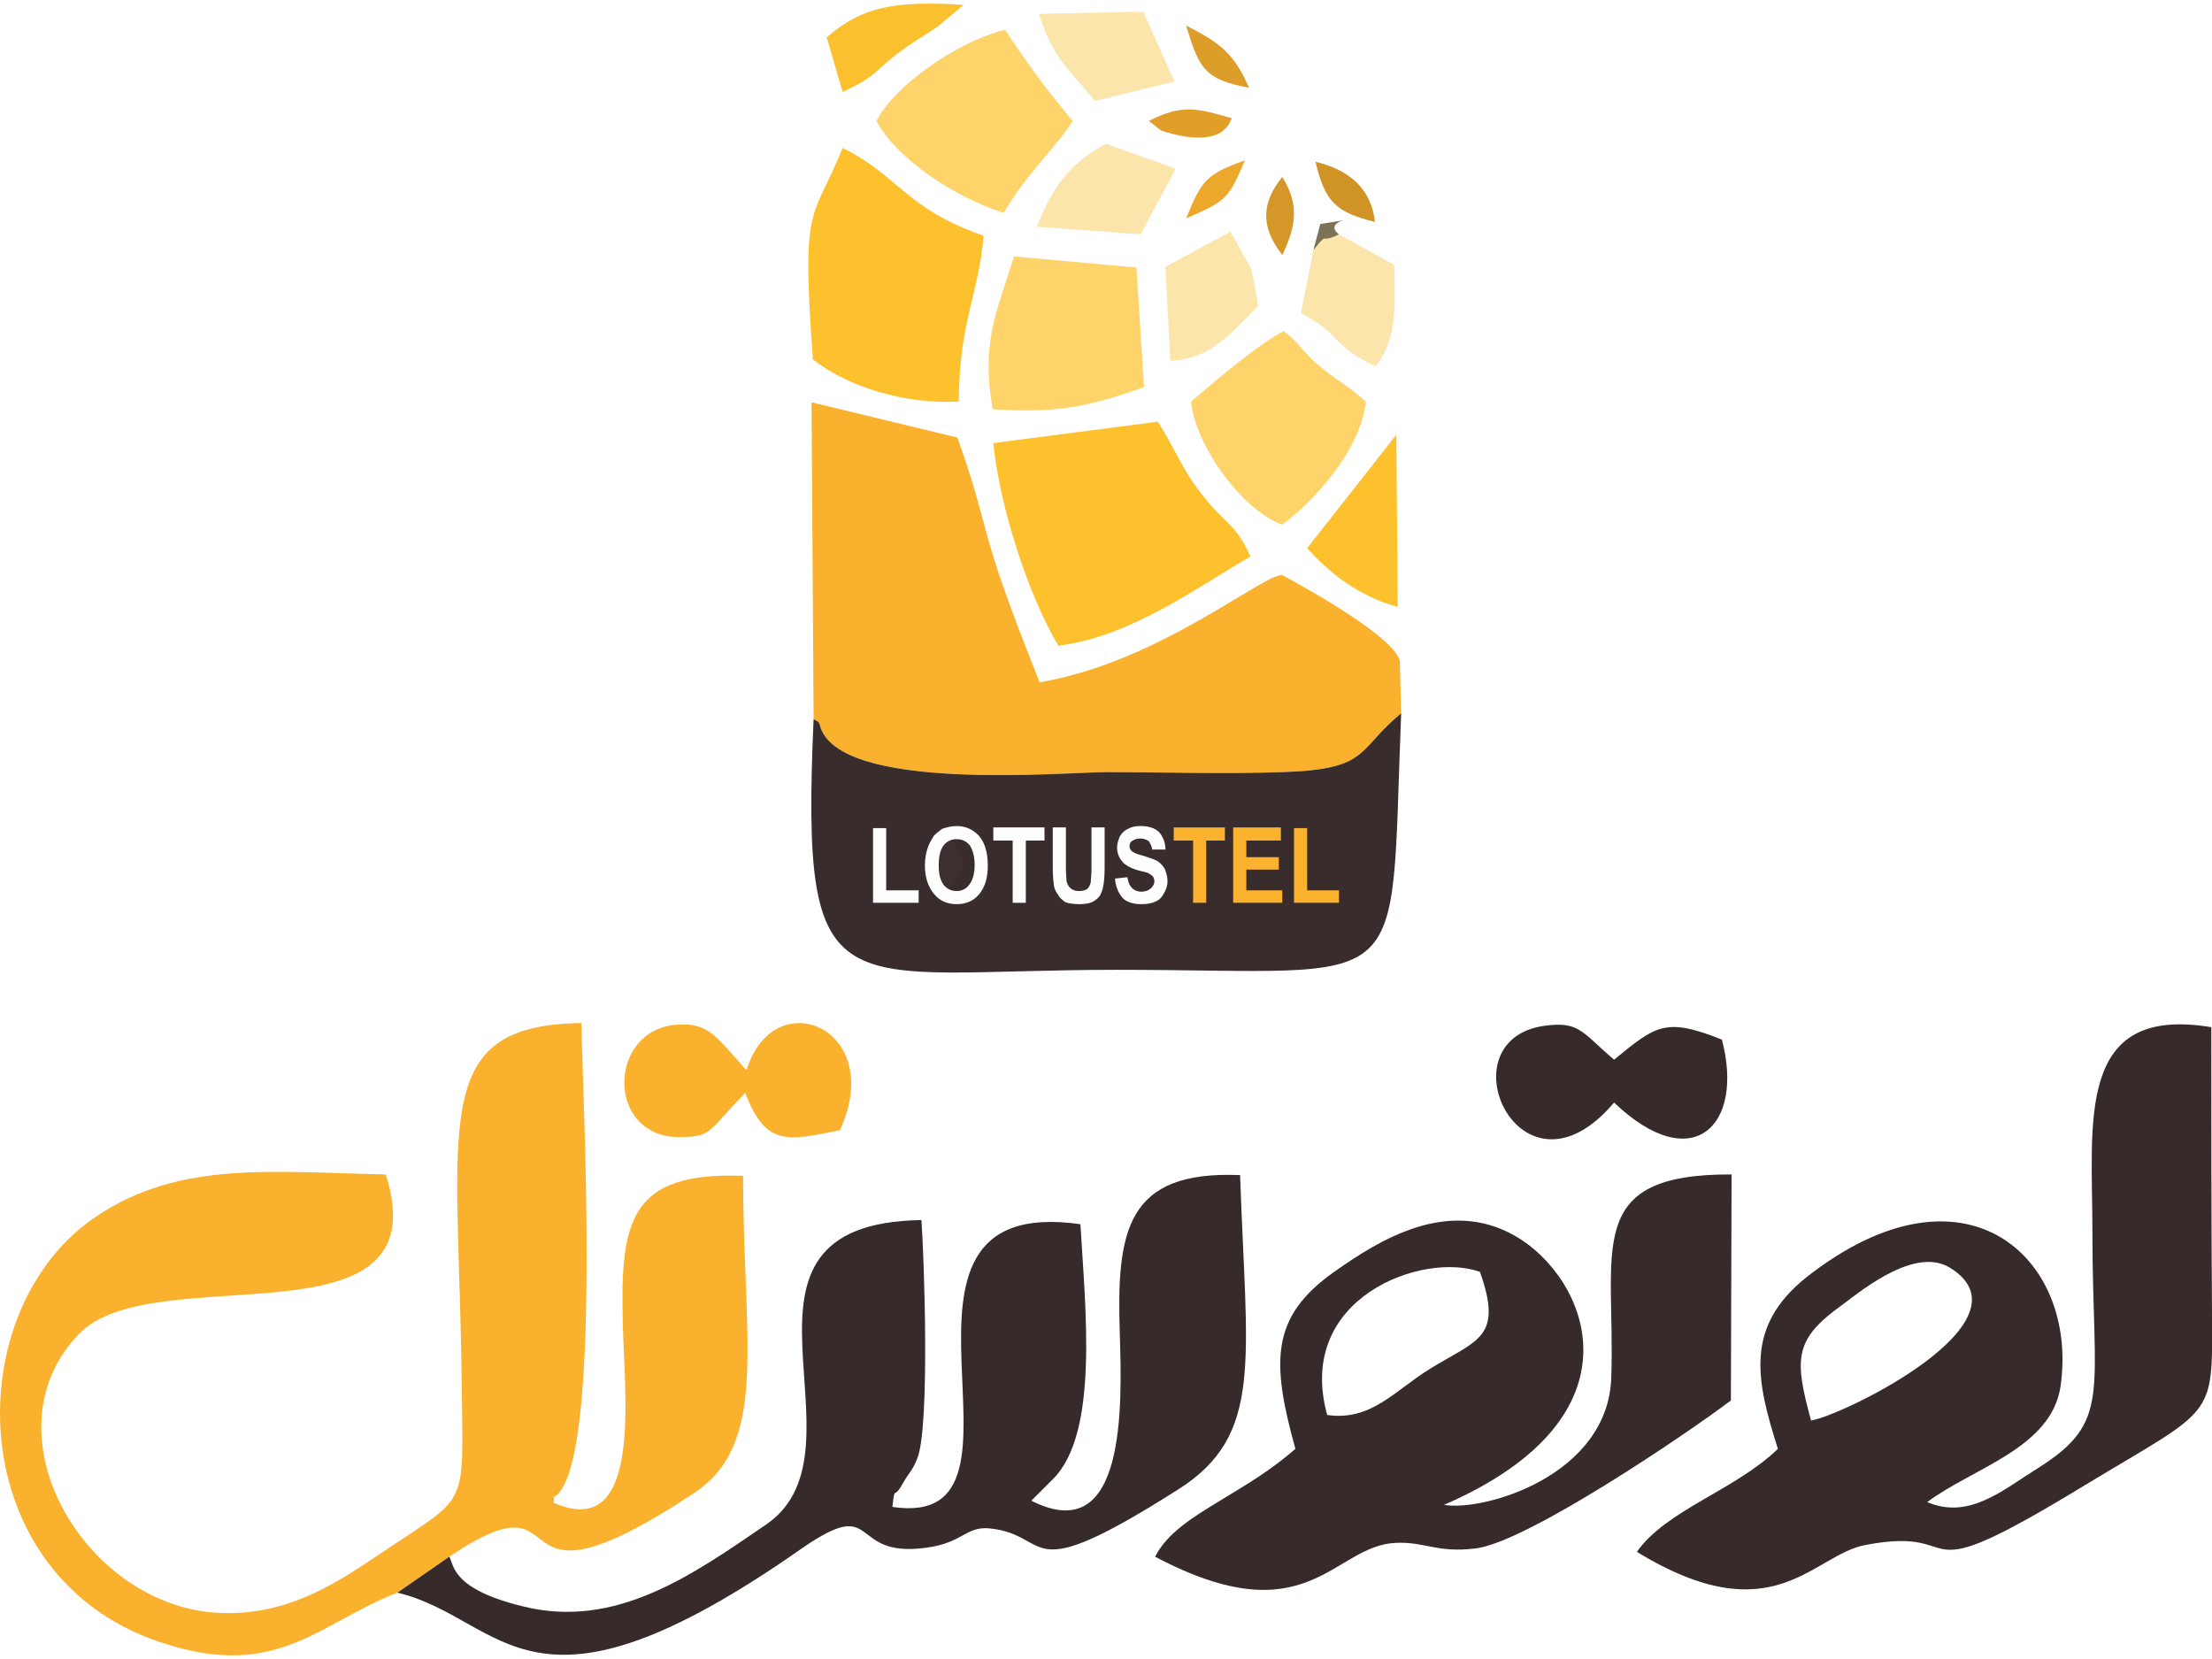
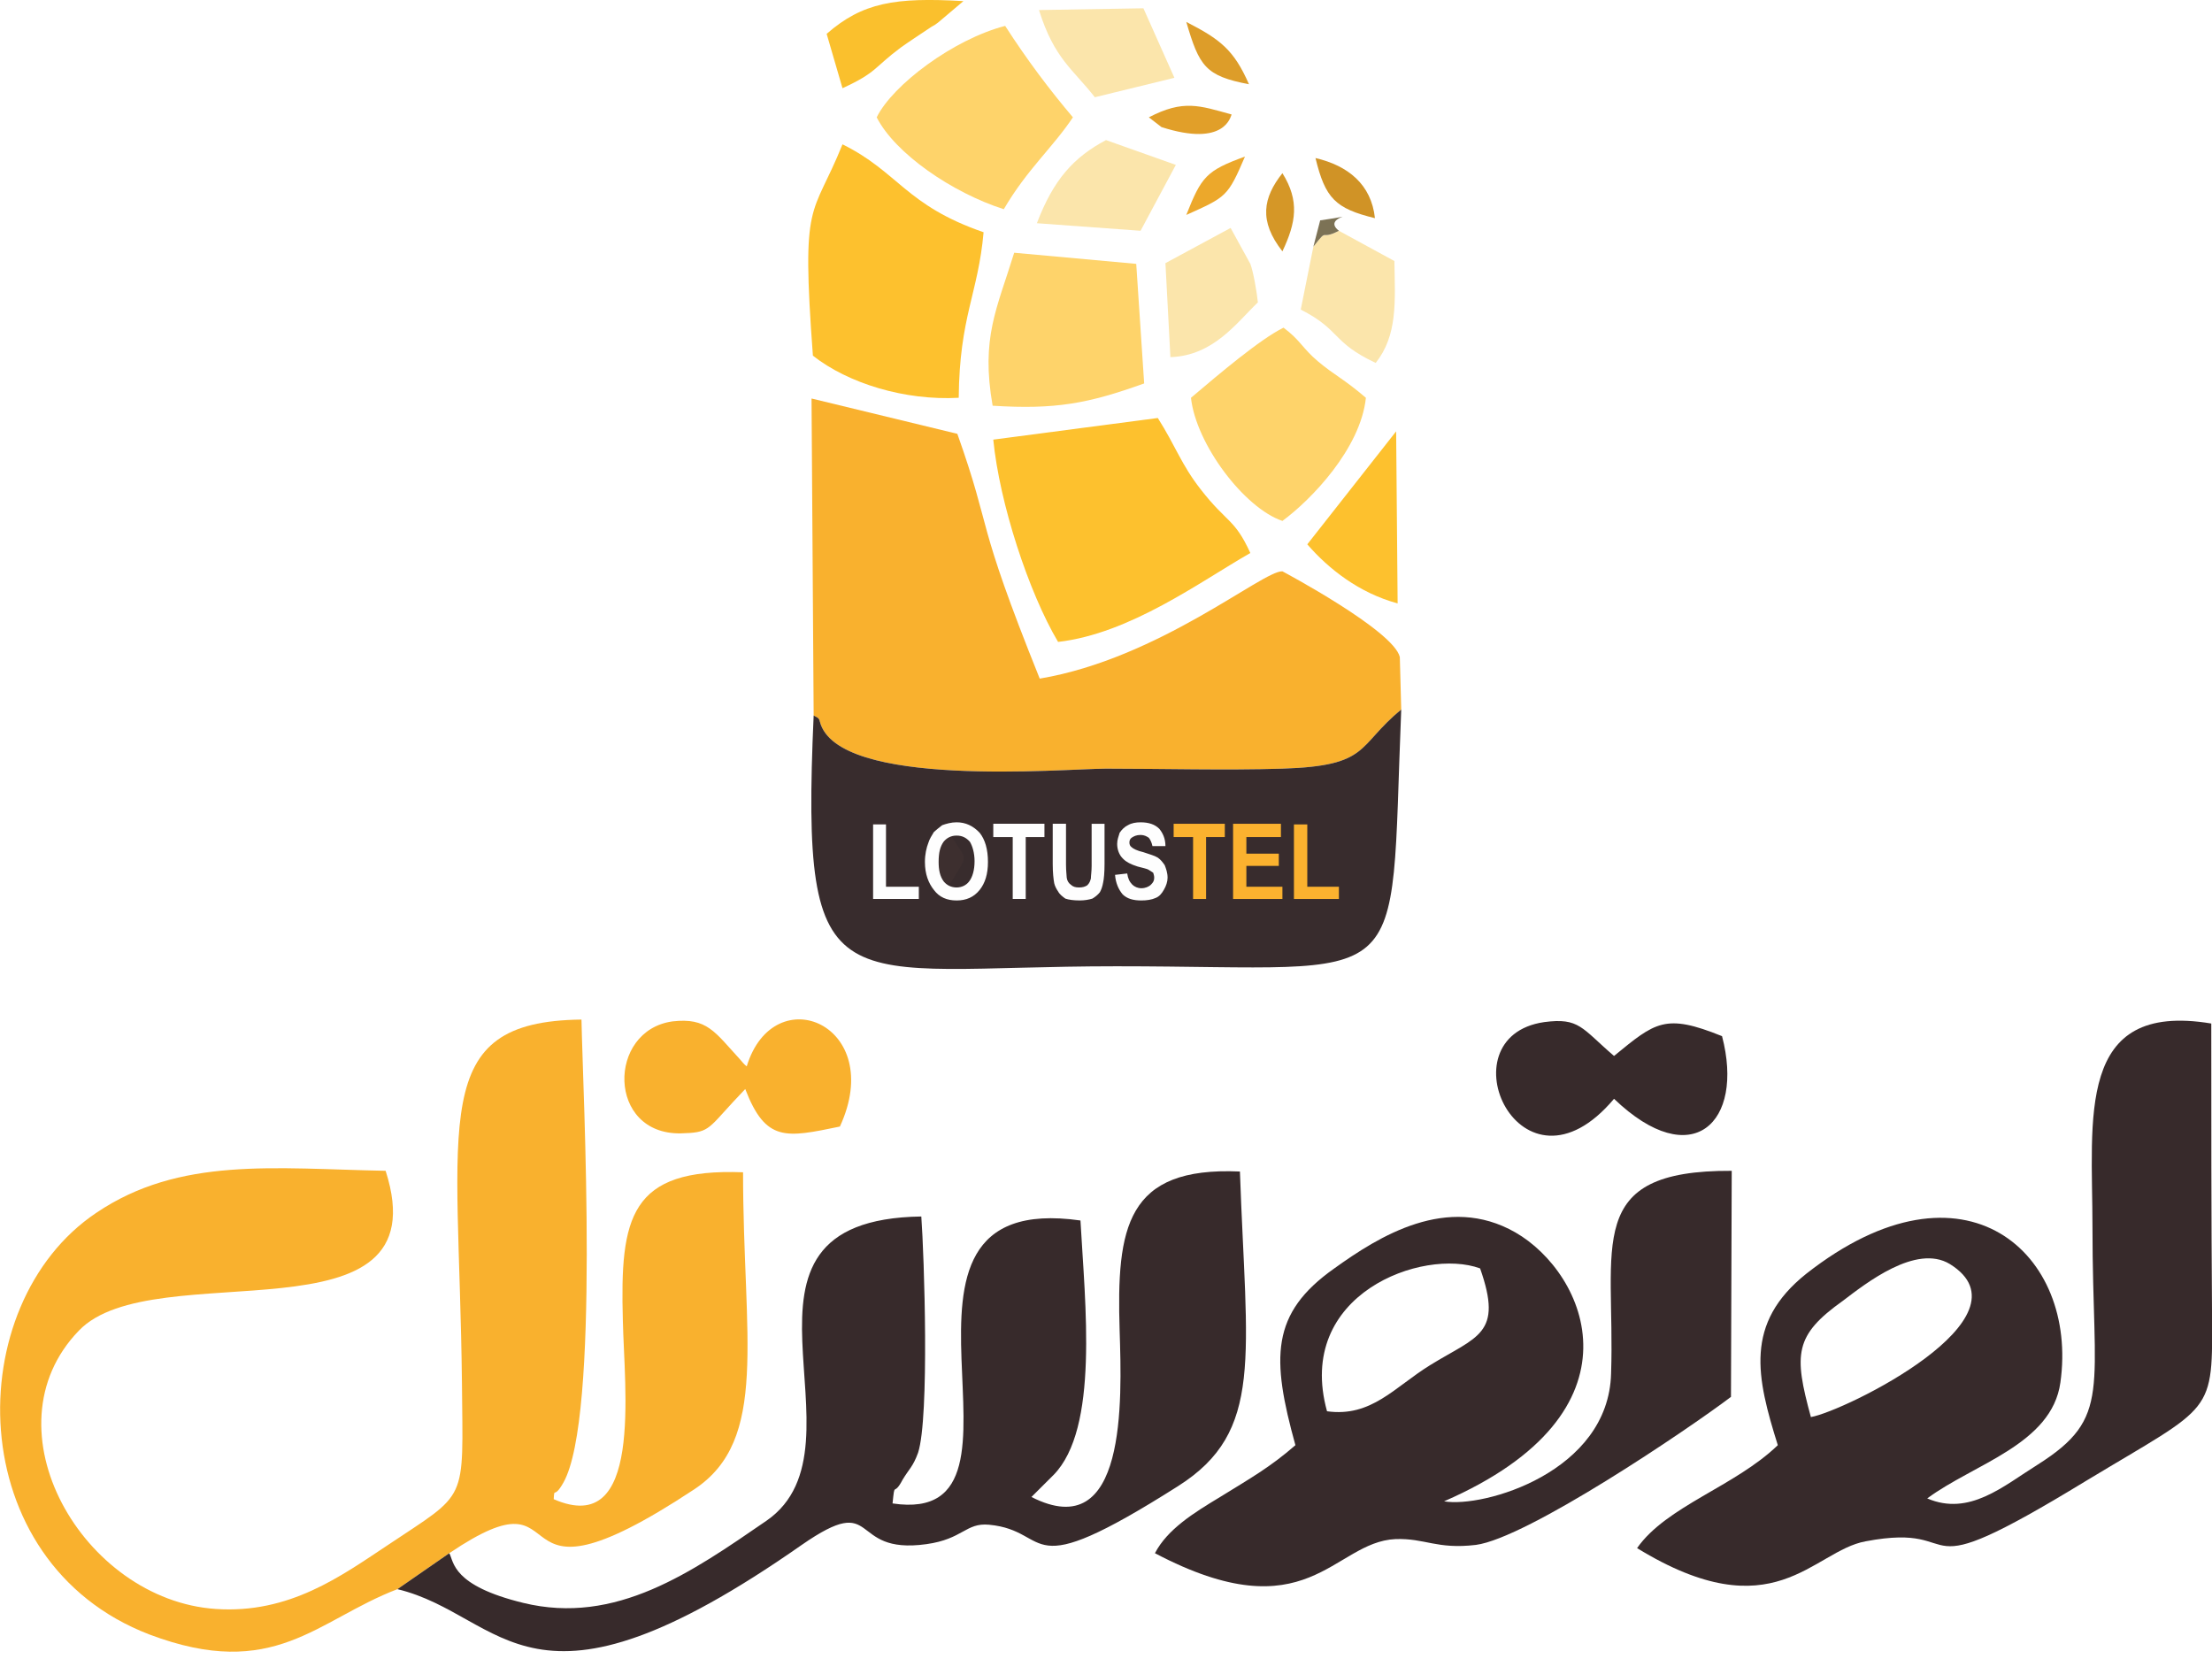
- <svg xmlns="http://www.w3.org/2000/svg" xml:space="preserve" width="32px" height="24px" version="1.1" style="shape-rendering:geometricPrecision; text-rendering:geometricPrecision; image-rendering:optimizeQuality; fill-rule:evenodd; clip-rule:evenodd" viewBox="0 0 32 23.9">
-   <defs>
-     <style type="text/css">
-    
-     .fil7 {fill:none}
-     .fil1 {fill:#372A2B}
-     .fil2 {fill:#382C2D}
-     .fil13 {fill:#3D2F2F}
-     .fil14 {fill:#7C7255}
-     .fil8 {fill:#D09326}
-     .fil11 {fill:#D59727}
-     .fil10 {fill:#DD9D29}
-     .fil9 {fill:#E19F29}
-     .fil12 {fill:#ECA82B}
-     .fil0 {fill:#F9B12E}
-     .fil6 {fill:#FAC02D}
-     .fil5 {fill:#FBE5AB}
-     .fil3 {fill:#FDC12E}
-     .fil4 {fill:#FED36A}
-     .fil15 {fill:#FEFEFE;fill-rule:nonzero}
-     .fil16 {fill:#FBB22F;fill-rule:nonzero}
-    
-   </style>
-   </defs>
-   <g id="Layer_x0020_1">
-     <g id="_2597484415696">
-       <path class="fil0" d="M5.75 22.99l0.75 -0.52c1.96,-1.32 0.53,1.07 3.54,-0.92 1.09,-0.72 0.71,-2.19 0.71,-4.59 -1.64,-0.06 -1.78,0.65 -1.74,2.14 0.02,1 0.3,3.16 -1,2.59 0.01,-0.19 0,0.01 0.14,-0.24 0.53,-0.94 0.28,-5.63 0.26,-6.7 -2.23,0.03 -1.77,1.44 -1.73,5.26 0.02,1.76 0.1,1.56 -1.08,2.35 -0.66,0.44 -1.41,0.99 -2.48,0.92 -1.92,-0.13 -3.35,-2.61 -1.98,-4.03 1.08,-1.13 5.26,0.26 4.44,-2.31 -1.61,-0.03 -2.98,-0.21 -4.19,0.61 -1.97,1.32 -1.96,5.05 0.77,6.1 1.81,0.68 2.42,-0.21 3.59,-0.66z" />
-       <path class="fil1" d="M6.5 22.47l-0.75 0.52c1.57,0.38 1.88,2.14 5.85,-0.64 1.14,-0.79 0.65,0.15 1.8,-0.01 0.53,-0.07 0.57,-0.31 0.91,-0.28 0.94,0.09 0.43,0.9 2.73,-0.56 1.25,-0.79 0.99,-1.86 0.9,-4.55 -1.65,-0.07 -1.79,0.81 -1.74,2.3 0.03,1.02 0.1,3.11 -1.28,2.41l0.32 -0.32c0.66,-0.67 0.46,-2.47 0.39,-3.68 -3.36,-0.48 -0.32,4.45 -2.72,4.09 0.04,-0.34 0.01,-0.08 0.15,-0.34 0.09,-0.16 0.15,-0.19 0.22,-0.39 0.17,-0.51 0.09,-2.86 0.05,-3.42 -3.19,0.05 -0.66,3.31 -2.24,4.4 -1.08,0.74 -2.18,1.52 -3.52,1.19 -1.03,-0.25 -1,-0.59 -1.07,-0.72z" />
-       <path class="fil1" d="M26.2 20.5c-0.25,-0.91 -0.24,-1.18 0.46,-1.68 0.33,-0.25 1.06,-0.83 1.55,-0.53 1.24,0.77 -1.53,2.13 -2.01,2.21zm-2.52 1.9c1.98,1.21 2.54,0.04 3.31,-0.1 1.57,-0.3 0.49,0.77 3.18,-0.87 1.87,-1.13 1.84,-0.94 1.83,-2.47 -0.01,-1.38 -0.01,-2.77 -0.01,-4.15 -1.97,-0.33 -1.72,1.37 -1.72,2.95 0,2.36 0.29,2.75 -0.79,3.43 -0.5,0.31 -0.99,0.75 -1.6,0.49 0.67,-0.5 1.8,-0.78 1.93,-1.68 0.26,-1.85 -1.38,-3.38 -3.68,-1.57 -0.9,0.72 -0.72,1.5 -0.41,2.48 -0.62,0.6 -1.61,0.88 -2.04,1.49z" />
-       <path class="fil0" d="M11.77 10.35c0.03,0.03 0.08,0.03 0.09,0.09 0.25,0.98 3.54,0.68 4.14,0.68 0.83,0 1.72,0.03 2.55,0 1.28,-0.04 1.07,-0.32 1.72,-0.85l-0.02 -0.76c-0.09,-0.39 -1.7,-1.24 -1.7,-1.24 -0.28,-0.02 -1.78,1.26 -3.51,1.55 -0.95,-2.37 -0.67,-2.08 -1.19,-3.54l-2.11 -0.51 0.03 4.58z" />
-       <path class="fil1" d="M19.2 20.42c-0.47,-1.7 1.39,-2.37 2.21,-2.07 0.34,0.96 -0.04,0.98 -0.72,1.4 -0.52,0.32 -0.85,0.76 -1.49,0.67zm-2.49 2.05c2.21,1.17 2.57,-0.16 3.48,-0.2 0.43,-0.02 0.59,0.15 1.16,0.08 0.74,-0.09 3.07,-1.67 3.69,-2.14l0.01 -3.27c-2.16,-0.01 -1.68,1.08 -1.74,2.93 -0.04,1.43 -1.85,1.95 -2.42,1.85 2.97,-1.29 2.06,-3.3 1.03,-3.89 -0.98,-0.56 -1.97,0.06 -2.62,0.52 -0.92,0.65 -0.91,1.3 -0.56,2.56 -0.37,0.32 -0.65,0.48 -1.09,0.75 -0.38,0.23 -0.76,0.46 -0.94,0.81z" />
-       <path class="fil2" d="M11.77 10.35c-0.19,4.31 0.33,3.63 4.38,3.63 4.34,0 3.95,0.48 4.12,-3.71 -0.65,0.53 -0.44,0.81 -1.72,0.85 -0.83,0.03 -1.72,0 -2.55,0 -0.6,0 -3.89,0.3 -4.14,-0.68 -0.01,-0.06 -0.06,-0.06 -0.09,-0.09z" />
-       <path class="fil3" d="M14.37 6.36c0.09,0.92 0.51,2.21 0.94,2.93 1.04,-0.12 2.05,-0.87 2.78,-1.29 -0.23,-0.5 -0.34,-0.43 -0.72,-0.92 -0.28,-0.36 -0.36,-0.62 -0.62,-1.03l-2.38 0.31z" />
-       <path class="fil3" d="M13.87 5.76c0.01,-1.18 0.28,-1.51 0.36,-2.4 -1.13,-0.39 -1.23,-0.87 -2.04,-1.27 -0.44,1.09 -0.6,0.74 -0.43,3.06 0.51,0.4 1.33,0.65 2.11,0.61z" />
-       <path class="fil1" d="M22.34 14.79c-1.48,0.21 -0.34,2.71 1.01,1.11 1.13,1.08 1.89,0.34 1.56,-0.91 -0.82,-0.33 -0.96,-0.2 -1.56,0.29 -0.47,-0.4 -0.5,-0.56 -1.01,-0.49z" />
-       <path class="fil4" d="M12.68 1.7c0.27,0.52 1.09,1.09 1.84,1.33 0.34,-0.58 0.71,-0.89 1,-1.33 -0.34,-0.4 -0.66,-0.83 -0.98,-1.32 -0.75,0.19 -1.63,0.85 -1.86,1.32z" />
-       <path class="fil4" d="M14.36 5.87c0.91,0.06 1.38,-0.03 2.19,-0.32l-0.11 -1.73 -1.77 -0.16c-0.25,0.81 -0.48,1.23 -0.31,2.21z" />
-       <path class="fil0" d="M10.8 15.43c-0.04,-0.03 -0.07,-0.08 -0.09,-0.1 -0.37,-0.4 -0.48,-0.61 -0.98,-0.55 -0.95,0.13 -0.95,1.64 0.12,1.62 0.4,-0.01 0.38,-0.05 0.76,-0.46l0.17 -0.18c0.3,0.77 0.59,0.7 1.37,0.54 0.68,-1.47 -0.95,-2.16 -1.35,-0.87z" />
-       <path class="fil4" d="M17.23 5.76c0.07,0.67 0.77,1.59 1.32,1.78 0.42,-0.31 1.13,-1.05 1.21,-1.78 -0.32,-0.28 -0.46,-0.33 -0.69,-0.53 -0.23,-0.19 -0.25,-0.3 -0.5,-0.49 -0.34,0.17 -0.93,0.67 -1.34,1.02z" />
-       <path class="fil5" d="M19 3.57l-0.18 0.91c0.58,0.3 0.44,0.47 1.08,0.77 0.32,-0.4 0.28,-0.88 0.27,-1.47l-0.8 -0.44c-0.29,0.15 -0.14,-0.06 -0.37,0.23z" />
-       <path class="fil3" d="M18.91 7.88c0.31,0.35 0.75,0.7 1.31,0.85l-0.02 -2.49 -1.29 1.64z" />
-       <path class="fil5" d="M16.93 5.17c0.63,-0.02 0.96,-0.5 1.27,-0.79 -0.02,-0.15 -0.07,-0.45 -0.11,-0.56l-0.29 -0.52 -0.94 0.51 0.07 1.36z" />
-       <path class="fil5" d="M17.01 2.39l-1.01 -0.36c-0.47,0.25 -0.76,0.57 -1,1.2l1.5 0.11 0.51 -0.95z" />
-       <path class="fil5" d="M15.03 0.15c0.22,0.7 0.49,0.85 0.81,1.26l1.15 -0.28 -0.45 -1.01 -1.51 0.03z" />
-       <path class="fil6" d="M11.96 0.49l0.23 0.79c0.5,-0.23 0.45,-0.3 0.84,-0.59 0.11,-0.08 0.28,-0.19 0.45,-0.3 0.03,-0.02 0.06,-0.04 0.09,-0.06l0.37 -0.31c-0.99,-0.06 -1.46,0.02 -1.98,0.47z" />
-       <path class="fil7" d="M14.65 12.94c0.27,-0.49 -0.04,-0.37 0.3,-0.89 0.5,0.53 0.01,1.15 0.98,0.83 0.2,-0.47 0.15,-0.44 0.14,-1.04 -0.54,0.64 0.04,0.6 -0.58,0.94l-0.04 -0.9 -1.18 -0.03" />
-       <path class="fil8" d="M19.03 2.29c0.14,0.58 0.29,0.73 0.86,0.87 -0.05,-0.49 -0.39,-0.76 -0.86,-0.87z" />
-       <path class="fil9" d="M16.62 1.7l0.18 0.14c0.93,0.3 1,-0.16 1.02,-0.18 -0.47,-0.13 -0.7,-0.22 -1.2,0.04z" />
-       <path class="fil10" d="M18.07 1.22c-0.22,-0.5 -0.42,-0.65 -0.91,-0.9 0.19,0.64 0.28,0.78 0.91,0.9z" />
-       <path class="fil11" d="M18.55 2.51c-0.28,0.35 -0.34,0.69 0,1.13 0.2,-0.42 0.25,-0.73 0,-1.13z" />
-       <path class="fil12" d="M17.16 3.11c0.58,-0.26 0.6,-0.26 0.85,-0.84 -0.56,0.2 -0.63,0.29 -0.85,0.84z" />
-       <path class="fil13" d="M13.75 12.78c0.26,-0.43 0.25,-0.31 0,-0.7 -0.15,0.08 -0.22,-0.12 -0.27,0.3 -0.06,0.53 0.23,0.38 0.27,0.4z" />
-       <path class="fil14" d="M19 3.57c0.23,-0.29 0.08,-0.08 0.37,-0.23 -0.27,-0.21 0.43,-0.25 -0.27,-0.15l-0.1 0.38z" />
-       <path class="fil15" d="M12.63 13.01l0 -1.08 0.19 0 0 0.9 0.47 0 0 0.18 -0.66 0zm0.75 -0.54c0,-0.11 0.02,-0.2 0.05,-0.28 0.02,-0.05 0.05,-0.1 0.08,-0.15 0.04,-0.04 0.08,-0.07 0.12,-0.1 0.06,-0.02 0.13,-0.04 0.21,-0.04 0.13,0 0.24,0.05 0.33,0.15 0.08,0.1 0.12,0.24 0.12,0.42 0,0.18 -0.04,0.31 -0.12,0.41 -0.08,0.1 -0.19,0.15 -0.33,0.15 -0.14,0 -0.25,-0.05 -0.33,-0.15 -0.08,-0.1 -0.13,-0.23 -0.13,-0.41zm0.2 0c0,0.12 0.02,0.21 0.07,0.28 0.05,0.06 0.11,0.09 0.19,0.09 0.07,0 0.14,-0.03 0.18,-0.09 0.05,-0.06 0.08,-0.16 0.08,-0.29 0,-0.12 -0.03,-0.22 -0.07,-0.28 -0.05,-0.06 -0.11,-0.09 -0.19,-0.09 -0.08,0 -0.14,0.03 -0.19,0.09 -0.05,0.07 -0.07,0.16 -0.07,0.29zm1.07 0.54l0 -0.9 -0.28 0 0 -0.19 0.74 0 0 0.19 -0.27 0 0 0.9 -0.19 0zm0.58 -1.09l0.19 0 0 0.59c0,0.1 0.01,0.16 0.01,0.19 0.01,0.04 0.03,0.08 0.06,0.1 0.03,0.03 0.07,0.04 0.12,0.04 0.05,0 0.09,-0.01 0.12,-0.03 0.03,-0.03 0.04,-0.06 0.05,-0.1 0,-0.04 0.01,-0.1 0.01,-0.18l0 -0.61 0.19 0 0 0.58c0,0.13 -0.01,0.22 -0.02,0.27 -0.01,0.06 -0.03,0.1 -0.05,0.14 -0.03,0.04 -0.07,0.07 -0.11,0.09 -0.05,0.02 -0.11,0.03 -0.18,0.03 -0.09,0 -0.16,-0.01 -0.21,-0.03 -0.04,-0.03 -0.08,-0.06 -0.1,-0.1 -0.03,-0.04 -0.05,-0.08 -0.06,-0.12 -0.01,-0.06 -0.02,-0.15 -0.02,-0.28l0 -0.58zm0.9 0.74l0.18 -0.02c0.01,0.07 0.03,0.12 0.07,0.16 0.03,0.03 0.08,0.05 0.13,0.05 0.06,0 0.11,-0.02 0.14,-0.05 0.03,-0.03 0.05,-0.06 0.05,-0.1 0,-0.03 -0.01,-0.05 -0.02,-0.07 -0.02,-0.02 -0.04,-0.03 -0.07,-0.05 -0.02,-0.01 -0.07,-0.02 -0.15,-0.04 -0.1,-0.03 -0.17,-0.07 -0.21,-0.11 -0.06,-0.06 -0.09,-0.14 -0.09,-0.22 0,-0.06 0.02,-0.11 0.04,-0.16 0.03,-0.05 0.07,-0.09 0.12,-0.11 0.05,-0.03 0.11,-0.04 0.18,-0.04 0.12,0 0.21,0.03 0.27,0.09 0.05,0.06 0.09,0.14 0.09,0.25l-0.19 0c-0.01,-0.05 -0.03,-0.09 -0.05,-0.12 -0.03,-0.02 -0.07,-0.04 -0.12,-0.04 -0.06,0 -0.1,0.02 -0.13,0.04 -0.02,0.02 -0.03,0.04 -0.03,0.07 0,0.03 0.01,0.05 0.03,0.07 0.02,0.02 0.08,0.05 0.17,0.07 0.09,0.03 0.16,0.05 0.21,0.08 0.04,0.03 0.07,0.06 0.1,0.11 0.02,0.05 0.04,0.11 0.04,0.18 0,0.06 -0.02,0.12 -0.05,0.17 -0.03,0.06 -0.07,0.1 -0.12,0.12 -0.06,0.03 -0.13,0.04 -0.21,0.04 -0.12,0 -0.21,-0.03 -0.27,-0.09 -0.06,-0.07 -0.1,-0.16 -0.11,-0.28z" />
-       <path class="fil16" d="M17.26 13.01l0 -0.9 -0.28 0 0 -0.19 0.74 0 0 0.19 -0.27 0 0 0.9 -0.19 0zm0.58 0l0 -1.09 0.69 0 0 0.19 -0.5 0 0 0.24 0.47 0 0 0.18 -0.47 0 0 0.3 0.52 0 0 0.18 -0.71 0zm0.88 0l0 -1.08 0.19 0 0 0.9 0.46 0 0 0.18 -0.65 0z" />
+ <svg xmlns="http://www.w3.org/2000/svg" version="1.1" id="svg2" width="32" height="24" viewBox="0 0 32 24">
+   <defs id="defs6" />
+   <g id="g8" transform="matrix(1.333333,0,0,-1.333333,0,24)">
+     <g id="g10" transform="scale(0.1)">
+       <path d="M 43.121,7.578 48.75,11.48 c 14.691,9.93 3.981,-8 26.559,6.918 8.172,5.391 5.312,16.402 5.312,34.41 -12.301,0.473 -13.352,-4.879 -13.043,-16.047 0.152,-7.5 2.223,-23.672 -7.5,-19.422 0.082,1.41 0,-0.07 1.051,1.801 3.992,7.07 2.109,42.23 1.961,50.238 C 46.371,69.18 49.801,58.59 50.121,29.961 50.23,16.762 50.859,18.238 41.988,12.301 37.031,9.02 31.41,4.879 23.398,5.43 8.98,6.41 -1.719,25 8.551,35.621 16.641,44.102 48.012,33.711 41.84,52.969 29.77,53.199 19.488,54.531 10.43,48.398 -4.34,38.48 -4.262,10.512 16.211,2.66 29.77,-2.461 34.34,4.219 43.121,7.578 Z" style="fill:#f9b12e;fill-opacity:1;fill-rule:evenodd;stroke:none" id="path12" />
+       <path d="M 48.75,11.48 43.121,7.578 c 11.758,-2.848 14.109,-16.02 43.867,4.801 8.562,5.941 4.891,-1.129 13.524,0.082 3.976,0.551 4.258,2.34 6.789,2.109 7.078,-0.66 3.25,-6.762 20.508,4.18 9.382,5.941 7.421,13.98 6.722,34.141 -12.34,0.551 -13.402,-6.051 -13.051,-17.27 0.239,-7.609 0.79,-23.32 -9.57,-18.043 l 2.391,2.383 c 4.961,5.039 3.429,18.52 2.929,27.617 -25.199,3.594 -2.429,-33.398 -20.39,-30.699 0.27,2.57 0.07,0.621 1.09,2.57 0.699,1.172 1.129,1.41 1.68,2.93 1.25,3.832 0.661,21.449 0.351,25.633 C 76.051,47.66 95.039,23.199 83.16,15 75.078,9.449 66.84,3.629 56.762,6.09 49.059,7.969 49.262,10.512 48.75,11.48 Z" style="fill:#372a2b;fill-opacity:1;fill-rule:evenodd;stroke:none" id="path14" />
+       <path d="m 196.48,26.25 c -1.871,6.84 -1.789,8.871 3.481,12.621 2.461,1.867 7.93,6.207 11.598,3.981 9.3,-5.781 -11.438,-15.973 -15.079,-16.602 z M 177.621,12.031 c 14.84,-9.102 19.02,-0.312 24.801,0.738 11.758,2.231 3.668,-5.781 23.867,6.531 14.02,8.469 13.789,7.027 13.711,18.508 -0.078,10.352 -0.078,20.781 -0.078,31.141 -14.762,2.461 -12.891,-10.277 -12.891,-22.109 0,-17.738 2.149,-20.629 -5.941,-25.75 -3.75,-2.34 -7.418,-5.621 -11.988,-3.668 5.039,3.75 13.519,5.859 14.449,12.578 1.961,13.91 -10.313,25.352 -27.571,11.801 -6.761,-5.391 -5.39,-11.25 -3.089,-18.602 -4.653,-4.488 -12.071,-6.598 -15.27,-11.168 z" style="fill:#372a2b;fill-opacity:1;fill-rule:evenodd;stroke:none" id="path16" />
+       <path d="m 88.281,102.379 c 0.238,-0.188 0.59,-0.188 0.668,-0.66 1.871,-7.34 26.563,-5.117 31.051,-5.117 6.211,0 12.891,-0.191 19.141,0 9.57,0.309 8.007,2.418 12.89,6.41 l -0.152,5.699 c -0.668,2.891 -12.738,9.301 -12.738,9.301 -2.11,0.109 -13.36,-9.461 -26.332,-11.641 -7.149,17.77 -5.039,15.578 -8.938,26.559 l -15.82,3.832 z" style="fill:#f9b12e;fill-opacity:1;fill-rule:evenodd;stroke:none" id="path18" />
+       <path d="m 143.98,26.879 c -3.511,12.73 10.43,17.77 16.61,15.5 2.531,-7.18 -0.32,-7.34 -5.43,-10.5 -3.871,-2.391 -6.371,-5.668 -11.18,-5 z M 125.309,11.48 c 16.601,-8.75 19.3,1.219 26.101,1.531 3.238,0.109 4.449,-1.133 8.711,-0.633 5.539,0.711 23.039,12.543 27.688,16.062 l 0.082,24.527 c -16.211,0.082 -12.621,-8.09 -13.09,-21.988 -0.27,-10.711 -13.86,-14.609 -18.121,-13.871 22.269,9.691 15.429,24.77 7.73,29.18 -7.379,4.223 -14.801,-0.43 -19.64,-3.91 -6.918,-4.879 -6.84,-9.719 -4.219,-19.18 -2.781,-2.418 -4.891,-3.59 -8.172,-5.621 -2.848,-1.719 -5.699,-3.477 -7.07,-6.098 z" style="fill:#372a2b;fill-opacity:1;fill-rule:evenodd;stroke:none" id="path20" />
+       <path d="m 88.281,102.379 c -1.442,-32.301 2.457,-27.219 32.848,-27.219 32.543,0 29.609,-3.602 30.902,27.852 -4.883,-3.993 -3.32,-6.102 -12.89,-6.41 -6.25,-0.191 -12.93,0 -19.141,0 -4.488,0 -29.18,-2.223 -31.051,5.117 -0.078,0.472 -0.43,0.472 -0.668,0.66 z" style="fill:#382c2d;fill-opacity:1;fill-rule:evenodd;stroke:none" id="path22" />
+       <path d="m 107.77,132.301 c 0.671,-6.871 3.832,-16.563 7.031,-21.949 7.82,0.898 15.398,6.527 20.859,9.648 -1.711,3.75 -2.539,3.238 -5.39,6.91 -2.11,2.699 -2.692,4.649 -4.649,7.738 z" style="fill:#fdc12e;fill-opacity:1;fill-rule:evenodd;stroke:none" id="path24" />
+       <path d="m 104.02,136.84 c 0.082,8.82 2.109,11.281 2.699,17.961 -8.481,2.929 -9.219,6.527 -15.309,9.539 -3.289,-8.168 -4.5,-5.551 -3.211,-22.93 3.832,-3.012 9.961,-4.89 15.821,-4.57 z" style="fill:#fdc12e;fill-opacity:1;fill-rule:evenodd;stroke:none" id="path26" />
+       <path d="M 167.539,69.102 C 156.449,67.5 165,48.75 175.121,60.781 c 8.469,-8.121 14.18,-2.582 11.719,6.797 -6.18,2.5 -7.231,1.524 -11.719,-2.148 -3.519,3.012 -3.75,4.18 -7.582,3.672 z" style="fill:#372a2b;fill-opacity:1;fill-rule:evenodd;stroke:none" id="path28" />
+       <path d="m 95.121,167.27 c 1.988,-3.911 8.16,-8.168 13.789,-9.969 2.539,4.34 5.309,6.679 7.5,9.969 -2.539,3 -4.961,6.21 -7.351,9.921 -5.618,-1.453 -12.219,-6.41 -13.938,-9.921 z" style="fill:#fed36a;fill-opacity:1;fill-rule:evenodd;stroke:none" id="path30" />
+       <path d="m 107.699,135.98 c 6.832,-0.429 10.352,0.231 16.442,2.418 l -0.86,12.973 -13.242,1.207 c -1.879,-6.098 -3.629,-9.219 -2.34,-16.598 z" style="fill:#fed36a;fill-opacity:1;fill-rule:evenodd;stroke:none" id="path32" />
+       <path d="m 81.019,64.301 c -0.32,0.231 -0.551,0.578 -0.711,0.738 -2.769,3.012 -3.59,4.57 -7.34,4.141 -7.109,-0.981 -7.109,-12.301 0.902,-12.148 3.008,0.078 2.848,0.348 5.699,3.438 l 1.289,1.371 c 2.23,-5.789 4.41,-5.281 10.27,-4.07 5.082,11.02 -7.148,16.211 -10.109,6.531 z" style="fill:#f9b12e;fill-opacity:1;fill-rule:evenodd;stroke:none" id="path34" />
+       <path d="m 129.219,136.84 c 0.551,-5.039 5.781,-11.961 9.922,-13.36 3.129,2.301 8.48,7.848 9.058,13.36 -2.418,2.07 -3.429,2.461 -5.187,3.941 -1.723,1.449 -1.883,2.27 -3.75,3.668 -2.543,-1.25 -6.961,-5 -10.043,-7.609 z" style="fill:#fed36a;fill-opacity:1;fill-rule:evenodd;stroke:none" id="path36" />
+       <path d="m 142.5,153.238 -1.371,-6.828 c 4.383,-2.23 3.32,-3.519 8.133,-5.789 2.379,3.008 2.109,6.609 2.027,11.059 l -6.019,3.281 c -2.18,-1.133 -1.051,0.469 -2.77,-1.723 z" style="fill:#fbe5ab;fill-opacity:1;fill-rule:evenodd;stroke:none" id="path38" />
+       <path d="m 141.84,120.941 c 2.301,-2.66 5.621,-5.281 9.801,-6.41 l -0.161,18.668 z" style="fill:#fdc12e;fill-opacity:1;fill-rule:evenodd;stroke:none" id="path40" />
+       <path d="m 126.988,141.25 c 4.692,0.16 7.192,3.75 9.492,5.941 -0.109,1.09 -0.5,3.36 -0.82,4.18 l -2.14,3.899 -7.071,-3.821 z" style="fill:#fbe5ab;fill-opacity:1;fill-rule:evenodd;stroke:none" id="path42" />
+       <path d="M 127.578,162.109 120,164.801 c -3.52,-1.871 -5.699,-4.289 -7.5,-9.02 l 11.25,-0.82 z" style="fill:#fbe5ab;fill-opacity:1;fill-rule:evenodd;stroke:none" id="path44" />
+       <path d="m 112.73,178.91 c 1.649,-5.281 3.68,-6.41 6.059,-9.461 l 8.633,2.11 -3.363,7.543 z" style="fill:#fbe5ab;fill-opacity:1;fill-rule:evenodd;stroke:none" id="path46" />
+       <path d="m 89.691,176.328 1.719,-5.898 c 3.75,1.718 3.391,2.23 6.32,4.41 0.82,0.59 2.07,1.41 3.36,2.269 0.238,0.121 0.469,0.27 0.672,0.43 l 2.769,2.34 c -7.422,0.43 -10.941,-0.149 -14.84,-3.551 z" style="fill:#fac02d;fill-opacity:1;fill-rule:evenodd;stroke:none" id="path48" />
+       <path d="m 142.73,162.852 c 1.059,-4.372 2.149,-5.473 6.45,-6.524 -0.391,3.672 -2.93,5.703 -6.45,6.524 z" style="fill:#d09326;fill-opacity:1;fill-rule:evenodd;stroke:none" id="path50" />
+       <path d="m 124.648,167.27 1.372,-1.059 c 6.949,-2.231 7.5,1.211 7.609,1.367 -3.508,0.973 -5.231,1.641 -8.981,-0.308 z" style="fill:#e19f29;fill-opacity:1;fill-rule:evenodd;stroke:none" id="path52" />
+       <path d="m 135.512,170.859 c -1.641,3.75 -3.133,4.879 -6.801,6.762 1.41,-4.812 2.07,-5.859 6.801,-6.762 z" style="fill:#dd9d29;fill-opacity:1;fill-rule:evenodd;stroke:none" id="path54" />
+       <path d="m 139.141,161.211 c -2.11,-2.66 -2.582,-5.191 0,-8.481 1.48,3.129 1.879,5.469 0,8.481 z" style="fill:#d59727;fill-opacity:1;fill-rule:evenodd;stroke:none" id="path56" />
+       <path d="m 128.711,156.68 c 4.34,1.949 4.488,1.949 6.367,6.332 -4.219,-1.532 -4.726,-2.192 -6.367,-6.332 z" style="fill:#eca82b;fill-opacity:1;fill-rule:evenodd;stroke:none" id="path58" />
+       <path d="m 103.121,84.18 c 1.957,3.199 1.879,2.301 0,5.231 -1.133,-0.582 -1.641,0.898 -2.031,-2.219 -0.43,-3.992 1.719,-2.852 2.031,-3.012 z" style="fill:#3d2f2f;fill-opacity:1;fill-rule:evenodd;stroke:none" id="path60" />
+       <path d="m 142.5,153.238 c 1.719,2.192 0.59,0.59 2.77,1.723 -2.032,1.598 3.25,1.879 -2.032,1.129 z" style="fill:#7c7255;fill-opacity:1;fill-rule:evenodd;stroke:none" id="path62" />
+       <path d="m 94.731,82.461 v 8.09 h 1.398 v -6.762 h 3.562 v -1.328 z m 5.622,4.02 c 0,0.82 0.16,1.531 0.386,2.109 0.121,0.391 0.352,0.75 0.59,1.141 0.313,0.27 0.582,0.5 0.902,0.738 0.43,0.152 0.969,0.312 1.559,0.312 0.981,0 1.801,-0.391 2.5,-1.133 0.59,-0.738 0.902,-1.797 0.902,-3.168 0,-1.32 -0.312,-2.301 -0.902,-3.039 -0.629,-0.781 -1.449,-1.141 -2.5,-1.141 -1.059,0 -1.879,0.359 -2.461,1.141 -0.59,0.738 -0.976,1.719 -0.976,3.039 z m 1.488,0 c 0,-0.891 0.148,-1.559 0.539,-2.102 0.351,-0.43 0.82,-0.668 1.41,-0.668 0.551,0 1.051,0.238 1.371,0.668 0.352,0.461 0.578,1.211 0.578,2.18 0,0.902 -0.226,1.641 -0.508,2.113 -0.39,0.43 -0.82,0.668 -1.441,0.668 -0.59,0 -1.059,-0.238 -1.41,-0.668 -0.391,-0.551 -0.539,-1.211 -0.539,-2.191 z m 8.039,-4.02 v 6.719 h -2.109 v 1.441 h 5.55 v -1.441 h -2.031 v -6.719 z m 4.34,8.16 h 1.441 v -4.41 c 0,-0.781 0.078,-1.211 0.078,-1.441 0.043,-0.32 0.203,-0.59 0.434,-0.75 0.238,-0.23 0.508,-0.309 0.898,-0.309 0.391,0 0.66,0.078 0.899,0.238 0.23,0.231 0.312,0.43 0.39,0.742 0,0.309 0.082,0.738 0.082,1.359 v 4.57 h 1.399 V 86.25 c 0,-0.941 -0.07,-1.641 -0.149,-1.988 -0.082,-0.473 -0.203,-0.781 -0.351,-1.062 -0.238,-0.309 -0.551,-0.539 -0.82,-0.699 -0.399,-0.121 -0.86,-0.199 -1.372,-0.199 -0.668,0 -1.207,0.078 -1.558,0.199 -0.32,0.231 -0.629,0.469 -0.789,0.781 -0.192,0.27 -0.352,0.59 -0.422,0.898 -0.078,0.43 -0.16,1.129 -0.16,2.07 z m 6.761,-5.543 1.321,0.152 c 0.078,-0.539 0.238,-0.891 0.551,-1.211 0.238,-0.23 0.589,-0.391 0.976,-0.391 0.434,0 0.82,0.16 1.051,0.391 0.242,0.242 0.351,0.43 0.351,0.75 0,0.231 -0.07,0.391 -0.109,0.539 -0.16,0.121 -0.32,0.203 -0.551,0.352 -0.16,0.078 -0.511,0.16 -1.129,0.32 -0.742,0.23 -1.25,0.5 -1.562,0.82 -0.469,0.43 -0.668,1.051 -0.668,1.641 0,0.469 0.16,0.82 0.269,1.207 0.239,0.352 0.551,0.66 0.899,0.82 0.391,0.23 0.859,0.312 1.371,0.312 0.898,0 1.559,-0.231 2.031,-0.703 0.348,-0.43 0.668,-1.02 0.668,-1.879 h -1.41 c -0.078,0.391 -0.238,0.711 -0.391,0.902 -0.238,0.16 -0.507,0.309 -0.898,0.309 -0.469,0 -0.738,-0.148 -0.98,-0.309 -0.149,-0.121 -0.231,-0.274 -0.231,-0.512 0,-0.23 0.082,-0.391 0.231,-0.5 0.16,-0.16 0.589,-0.391 1.289,-0.551 0.671,-0.238 1.171,-0.348 1.562,-0.59 0.32,-0.23 0.508,-0.469 0.75,-0.82 0.149,-0.391 0.309,-0.82 0.309,-1.359 0,-0.43 -0.16,-0.898 -0.391,-1.289 -0.238,-0.43 -0.508,-0.75 -0.898,-0.902 -0.43,-0.199 -0.981,-0.277 -1.563,-0.277 -0.898,0 -1.558,0.199 -2.027,0.668 -0.43,0.512 -0.75,1.211 -0.821,2.109 z" style="fill:#fefefe;fill-opacity:1;fill-rule:nonzero;stroke:none" id="path64" />
+       <path d="m 129.449,82.461 v 6.719 h -2.109 v 1.441 h 5.551 v -1.441 h -2.032 v -6.719 z m 4.34,0 v 8.16 h 5.191 v -1.441 h -3.75 v -1.801 h 3.52 v -1.328 h -3.52 v -2.262 h 3.911 v -1.328 z m 6.602,0 v 8.09 h 1.449 v -6.762 h 3.43 v -1.328 z" style="fill:#fbb22f;fill-opacity:1;fill-rule:nonzero;stroke:none" id="path66" />
    </g>
  </g>
</svg>
